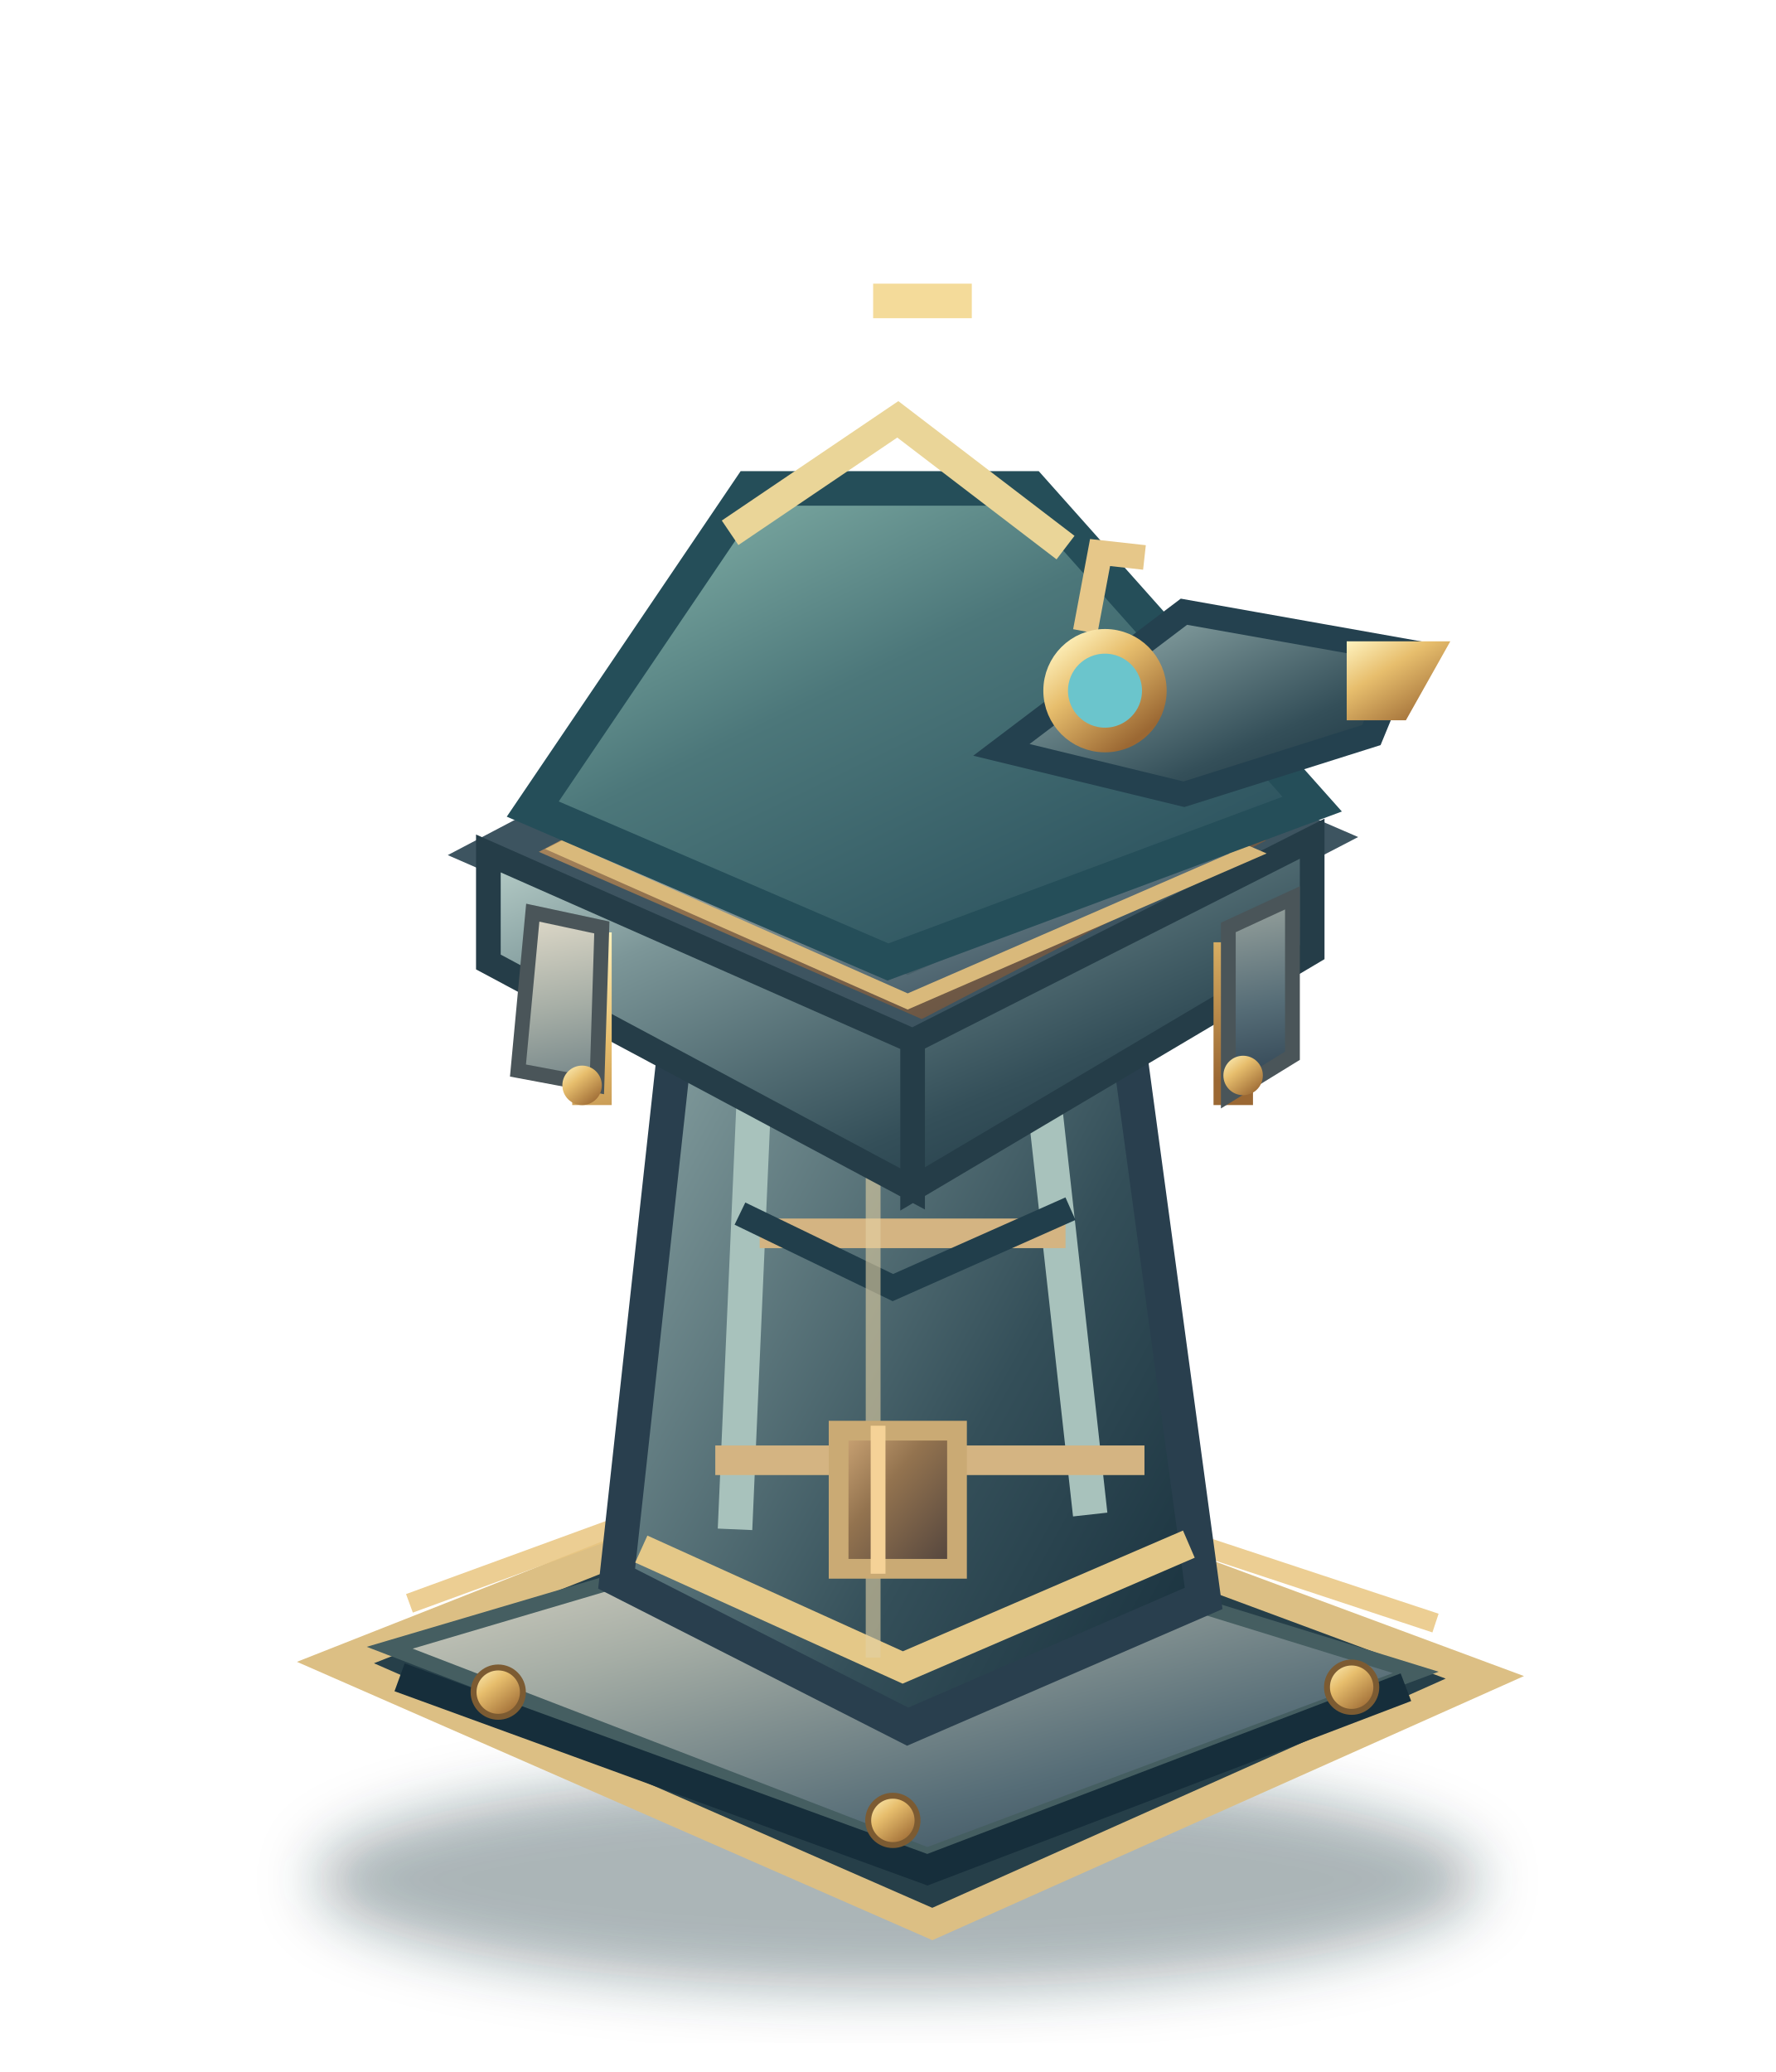
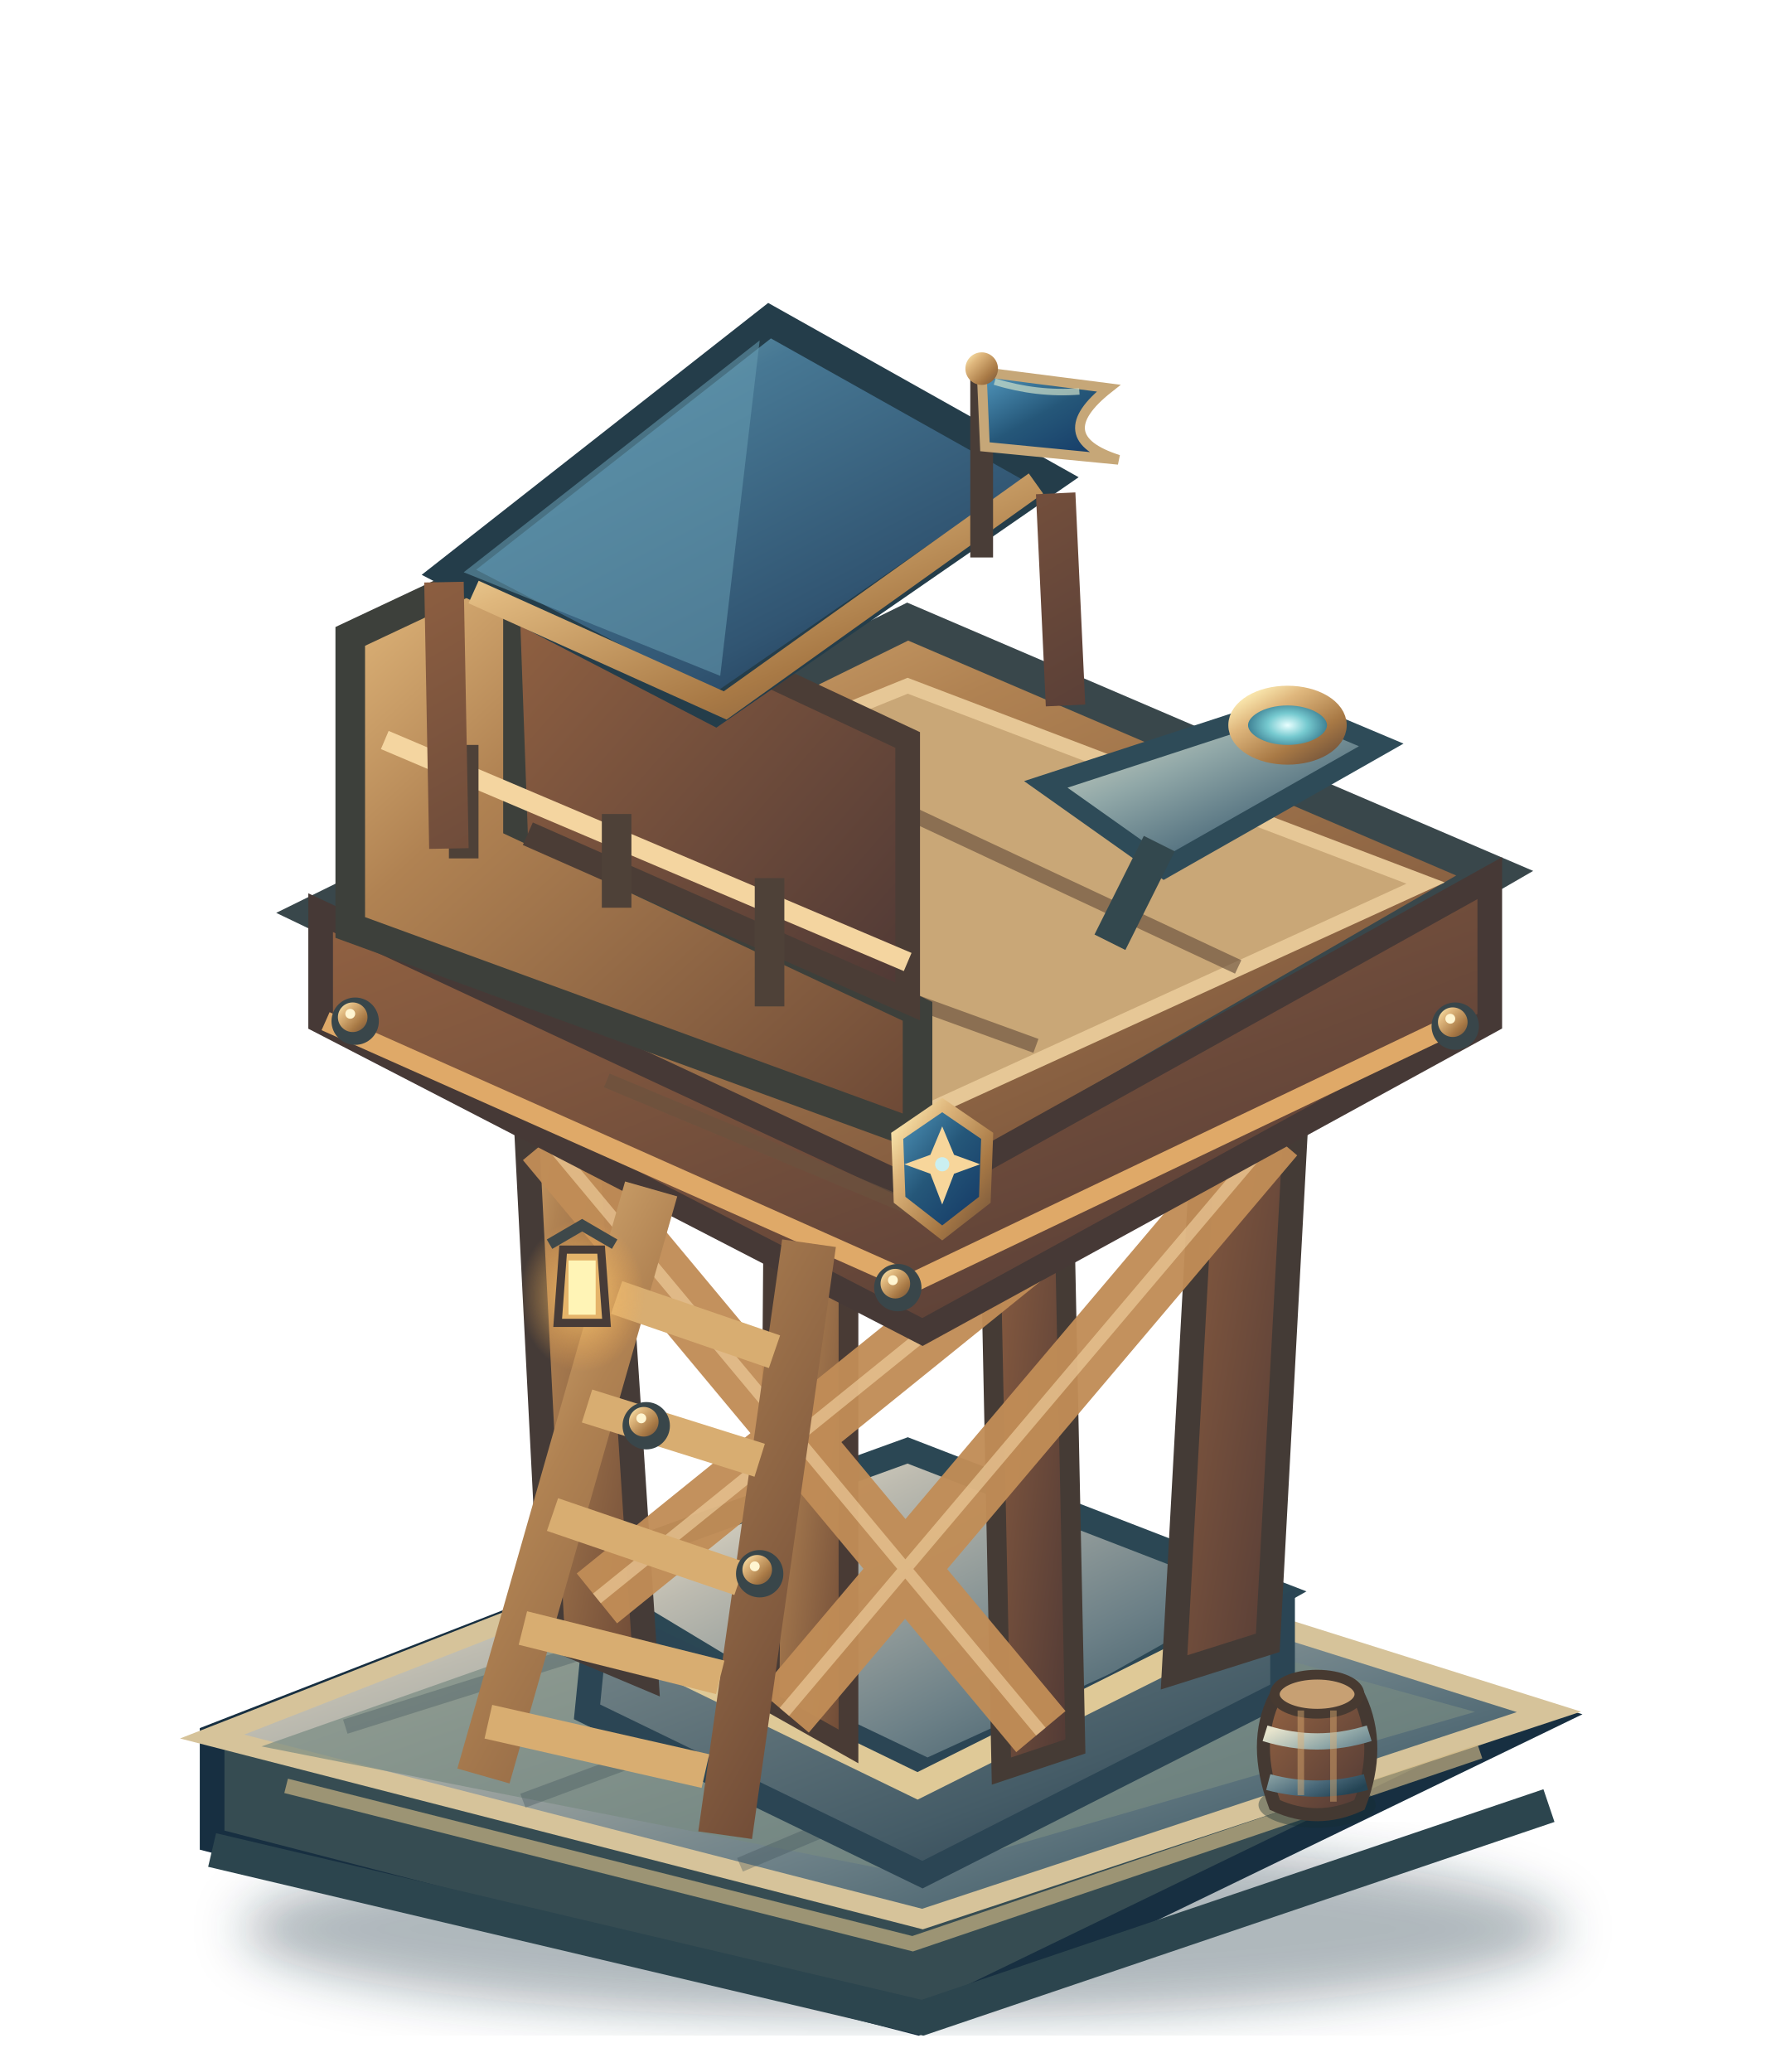
- <svg xmlns="http://www.w3.org/2000/svg" width="360" height="420" viewBox="0 0 360 420" role="img" aria-label="Semantropic TD torre de Francotiradores nivel 1; vigía recluta original">
+ <svg xmlns="http://www.w3.org/2000/svg" width="360" height="420" viewBox="0 0 360 420" role="img" aria-label="Francotirador I — Vigía Recluta">
  <defs>
-     <linearGradient id="stone" x1=".1" y1="0" x2=".85" y2="1">
-       <stop stop-color="#e1dbca" />
-       <stop offset=".34" stop-color="#a5ada5" />
-       <stop offset=".76" stop-color="#566d77" />
-       <stop offset="1" stop-color="#344857" />
+     <linearGradient id="stone" x1=".1" x2=".9" y1=".1" y2=".85">
+       <stop stop-color="#f0e6d0" />
+       <stop offset=".24" stop-color="#bdbbb0" />
+       <stop offset=".7" stop-color="#6c8087" />
+       <stop offset="1" stop-color="#385563" />
    </linearGradient>
-     <linearGradient id="iron" x1="0" y1="0" x2="1" y2="1">
-       <stop stop-color="#bfd5cf" />
-       <stop offset=".25" stop-color="#7c9698" />
-       <stop offset=".67" stop-color="#344f59" />
-       <stop offset="1" stop-color="#162e3b" />
+     <linearGradient id="stoneDark" x1="0" x2="1" y1="0" y2="1">
+       <stop stop-color="#77878a" />
+       <stop offset=".65" stop-color="#455c67" />
+       <stop offset="1" stop-color="#263a4b" />
    </linearGradient>
-     <linearGradient id="wood" x1="0" y1="0" x2="1" y2="1">
-       <stop stop-color="#d1a978" />
-       <stop offset=".4" stop-color="#93734f" />
-       <stop offset="1" stop-color="#4e413c" />
+     <linearGradient id="timber" x1=".05" x2=".95" y1="0" y2="1">
+       <stop stop-color="#e1b77b" />
+       <stop offset=".32" stop-color="#b08252" />
+       <stop offset="1" stop-color="#6d4936" />
    </linearGradient>
-     <linearGradient id="roof" x1=".1" y1="0" x2=".9" y2="1">
-       <stop stop-color="#87b5ab" />
-       <stop offset=".4" stop-color="#4c777a" />
-       <stop offset="1" stop-color="#244957" />
+     <linearGradient id="timberSide" x1="0" x2="1" y1="0" y2="1">
+       <stop stop-color="#946342" />
+       <stop offset="1" stop-color="#4e3835" />
    </linearGradient>
-     <linearGradient id="gold" x1="0" y1="0" x2=".8" y2="1">
-       <stop stop-color="#fff3bf" />
-       <stop offset=".4" stop-color="#e7be6d" />
-       <stop offset="1" stop-color="#9b6833" />
+     <linearGradient id="roof" x1=".05" x2=".85" y1="0" y2="1">
+       <stop stop-color="#82afb3" />
+       <stop offset=".3" stop-color="#477894" />
+       <stop offset=".72" stop-color="#315572" />
+       <stop offset="1" stop-color="#192f4b" />
    </linearGradient>
-     <radialGradient id="light">
-       <stop stop-color="#fff2bf" />
-       <stop offset=".4" stop-color="#88e2d7" stop-opacity=".92" />
-       <stop offset="1" stop-color="#57b5c4" stop-opacity="0" />
+     <linearGradient id="bronze" x1="0" x2="1" y1="0" y2="1">
+       <stop stop-color="#fff0b7" />
+       <stop offset=".28" stop-color="#dfb77d" />
+       <stop offset=".7" stop-color="#a87945" />
+       <stop offset="1" stop-color="#75553b" />
+     </linearGradient>
+     <linearGradient id="steel" x1="0" x2=".9" y1="0" y2="1">
+       <stop stop-color="#e7e4cd" />
+       <stop offset=".4" stop-color="#91a8a8" />
+       <stop offset=".77" stop-color="#486778" />
+       <stop offset="1" stop-color="#244454" />
+     </linearGradient>
+     <linearGradient id="cloth" x1=".1" x2=".8" y1=".1" y2=".9">
+       <stop stop-color="#498bb0" />
+       <stop offset=".48" stop-color="#255779" />
+       <stop offset="1" stop-color="#173e69" />
+     </linearGradient>
+     <radialGradient id="amber">
+       <stop stop-color="#fff8ca" stop-opacity=".98" />
+       <stop offset=".3" stop-color="#f9c36a" stop-opacity=".82" />
+       <stop offset="1" stop-color="#ffaf4f" stop-opacity="0" />
    </radialGradient>
-     <filter id="shade" x="-25%" y="-25%" width="150%" height="150%">
-       <feGaussianBlur stdDeviation="6" />
+     <radialGradient id="teal">
+       <stop stop-color="#e8ffff" />
+       <stop offset=".4" stop-color="#76cad0" />
+       <stop offset="1" stop-color="#255f78" />
+     </radialGradient>
+     <filter id="blur">
+       <feGaussianBlur stdDeviation="5" />
    </filter>
+     <pattern id="shingles" width="26" height="21" patternUnits="userSpaceOnUse">
+       <path d="M0 1H26M0 21H26M13 1V21" stroke="#d0c496" stroke-opacity=".22" stroke-width="2" />
+       <path d="M0 18H26" stroke="#172d4a" stroke-opacity=".46" stroke-width="4" />
+     </pattern>
+     <pattern id="masonry" width="34" height="24" patternUnits="userSpaceOnUse">
+       <path d="M0 1H34M0 24H34M17 1V24" stroke="#2c4957" stroke-width="2" opacity=".34" />
+       <path d="M2 5h9" stroke="#fff8df" stroke-width="3" opacity=".16" />
+     </pattern>
  </defs>
-   <ellipse cx="182" cy="381" rx="118" ry="22" fill="#0b2a32" opacity=".35" filter="url(#shade)" />
-   <path d="M68 337 177 294 301 340 189 390Z" fill="#263f49" stroke="#dcbf84" stroke-width="6" />
-   <path d="M79 334 177 305 287 339 188 376Z" fill="url(#stone)" stroke="#455e61" stroke-width="3" />
-   <path d="M81 340 188 379 285 342" fill="none" stroke="#162e3b" stroke-width="6" />
-   <path d="M83 325 176 291 291 329" fill="none" stroke="#e9c682" stroke-width="4" opacity=".86" />
-   <g fill="url(#gold)" stroke="#7c5b32" stroke-width="1.2">
-     <circle cx="101" cy="343" r="5" />
-     <circle cx="181" cy="369" r="5" />
-     <circle cx="274" cy="342" r="5" />
+   <ellipse cx="183" cy="391" rx="134" ry="18" fill="#0c2735" opacity=".33" filter="url(#blur)" />
+   <path d="M43 352 169 303 314 348 186 410 43 373Z" fill="#364c52" stroke="#172f41" stroke-width="5" />
+   <path d="M43 352 171 302 314 347 187 389Z" fill="url(#stone)" stroke="#d6c39a" stroke-width="4" />
+   <path d="M53 354 172 312 299 347 185 380Z" fill="#778a81" opacity=".68" />
+   <path d="M43 375 187 409 314 366" fill="none" stroke="#2c454e" stroke-width="7" />
+   <path d="M58 362 185 394 300 355" fill="none" stroke="#d2ba86" stroke-width="3" opacity=".65" />
+   <path d="M70 350 178 316M106 365 211 326M150 378 247 337" stroke="#394c54" stroke-width="3" opacity=".32" />
+   <path d="M115 319 184 294 259 323 188 363Z" fill="url(#stone)" stroke="#2b4754" stroke-width="5" />
+   <path d="M121 327 188 359 260 326V343L187 380 119 347Z" fill="url(#stoneDark)" stroke="#2b4554" stroke-width="5" />
+   <path d="M116 328 186 362 258 326" stroke="#dfc997" stroke-width="5" fill="none" />
+   <path d="M105 195 122 202 131 340 112 332Z" fill="url(#timber)" stroke="#453b37" stroke-width="5" />
+   <path d="M246 193 265 185 257 333 238 339Z" fill="url(#timberSide)" stroke="#443b36" stroke-width="5" />
+   <path d="M157 219 172 225 172 354 156 345Z" fill="url(#timber)" stroke="#493b35" stroke-width="4" />
+   <path d="M200 213 215 209 218 354 203 359Z" fill="url(#timberSide)" stroke="#453b35" stroke-width="4" />
+   <path d="M111 231 211 351M258 230 159 347M121 324 251 219" stroke="#c18c56" stroke-width="13" opacity=".96" />
+   <path d="M111 231 211 351M258 230 159 347M121 324 251 219" stroke="#f4d6a5" stroke-width="2.5" opacity=".58" />
+   <path d="M64 185 184 126 303 177 187 244Z" fill="url(#timber)" stroke="#39474b" stroke-width="7" />
+   <path d="M65 185 187 242 302 178V207L187 270 65 207Z" fill="url(#timberSide)" stroke="#463936" stroke-width="5" />
+   <path d="M78 182 184 139 289 179 184 227Z" fill="#c9a777" stroke="#e6c796" stroke-width="3" />
+   <path d="M111 176 210 212M157 152 251 196M123 219 190 247" stroke="#6a523e" stroke-width="3" opacity=".65" />
+   <path d="M66 207 185 260 298 206" stroke="#dfa968" stroke-width="4" fill="none" />
+   <circle cx="72" cy="207" r="4.8" fill="#39464a" />
+   <circle cx="71.5" cy="206.2" r="3" fill="url(#bronze)" />
+   <circle cx="71" cy="205.5" r="1" fill="#fff5d1" />
+   <circle cx="182" cy="261" r="4.8" fill="#39464a" />
+   <circle cx="181.5" cy="260.2" r="3" fill="url(#bronze)" />
+   <circle cx="181" cy="259.5" r="1" fill="#fff5d1" />
+   <circle cx="295" cy="208" r="4.8" fill="#39464a" />
+   <circle cx="294.5" cy="207.2" r="3" fill="url(#bronze)" />
+   <circle cx="294" cy="206.5" r="1" fill="#fff5d1" />
+   <path d="M71 173V129L105 113V167L186 205V230L71 188Z" fill="url(#timber)" stroke="#3d403b" stroke-width="6" />
+   <path d="M105 113 184 150V203L107 169" fill="url(#timberSide)" stroke="#4b3d36" stroke-width="5" />
+   <path d="M78 150 184 195" stroke="#f4d5a0" stroke-width="4" />
+   <path d="M94 151V174M125 165V184M156 178V204" stroke="#4e4138" stroke-width="6" />
+   <path d="M91 116 156 65 213 97 145 144Z" fill="url(#roof)" stroke="#243d4a" stroke-width="6" />
+   <path d="M94 116 154 69 146 137Z" fill="#659bb0" opacity=".56" />
+   <path d="M96 120 147 143 210 98" fill="none" stroke="url(#bronze)" stroke-width="5" />
+   <path d="M90 118 91 172M214 100 216 143" stroke="url(#timberSide)" stroke-width="8" />
+   <g transform="translate(199 113) scale(0.66)">
+     <path d="M0 0V-57" stroke="#493d37" stroke-width="7" />
+     <path d="M0-57 39-52Q20-37 42-30L1-34Z" fill="url(#cloth)" stroke="#c6a778" stroke-width="3" />
+     <path d="M4-54Q17-50 30-51" fill="none" stroke="#d7e6cc" stroke-width="2" opacity=".65" />
+     <circle cy="-58" r="5" fill="url(#bronze)" />
  </g>
-   <path d="M125 320 142 165 180 134 223 169 244 324 184 350Z" fill="url(#iron)" stroke="#293f4e" stroke-width="7" />
-   <path d="M141 178 184 155 222 180M130 314 183 338 241 313" fill="none" stroke="#e4c888" stroke-width="6" />
-   <path d="M155 173 149 310M205 163 221 307" stroke="#a8c2bc" stroke-width="7" />
-   <path d="M154 250h62M145 296h87" stroke="#d4b482" stroke-width="6" />
-   <path d="M150 246 181 261 217 245" fill="none" stroke="#213e4b" stroke-width="5" />
-   <path d="M177 180v156" stroke="#e3d0a3" stroke-width="3" opacity=".6" />
-   <g fill="#f5d397">
-     <circle cx="150" cy="215" r="4" />
-     <circle cx="213" cy="217" r="4" />
+   <path d="M212 159 261 143 280 151 236 176Z" fill="url(#steel)" stroke="#2e4b58" stroke-width="4" />
+   <ellipse cx="261" cy="147" rx="10" ry="6" fill="url(#teal)" stroke="url(#bronze)" stroke-width="4" />
+   <path d="M235 171 225 191" stroke="#33484e" stroke-width="7" />
+   <path d="M132 241 98 360M164 252 147 372" stroke="url(#timber)" stroke-width="11" />
+   <path d="M125 263 157 274M119 285 154 296M112 307 150 320M106 330 146 340M99 349 143 359" stroke="#d8ad71" stroke-width="7" />
+   <g transform="translate(118 261) scale(0.55)">
+     <ellipse cx="0" cy="3" rx="23" ry="28" fill="url(#amber)" opacity=".72" />
+     <path d="M-7-14 7-14 9 13-9 13Z" fill="#e5b46a" stroke="#473c38" stroke-width="3" />
+     <path d="M-5-10h10v20H-5Z" fill="#fff4b6" />
+     <path d="M-12-16 0-23 12-16" fill="none" stroke="#3e484a" stroke-width="4" />
+     <path d="M-13 16H13" stroke="url(#bronze)" stroke-width="4" />
  </g>
-   <path d="M100 173 178 132 266 170 187 211Z" fill="url(#wood)" stroke="#3d5460" stroke-width="8" />
-   <path d="M99 173v22l86 46v-30ZM185 211l81-41v23l-81 48Z" fill="url(#iron)" stroke="#253d48" stroke-width="5" />
-   <path d="M114 172 177 140 253 173 184 203Z" fill="url(#stone)" stroke="#d9b97b" stroke-width="3" />
-   <path d="M120 169 184 196 245 169" stroke="#47606a" stroke-width="3" fill="none" />
-   <path d="M120 189v35M250 191v33" stroke="url(#gold)" stroke-width="8" />
-   <path d="M105 217 121 220 122 188 108 185ZM249 188l13-6v32l-13 8Z" fill="url(#stone)" stroke="#4a5559" stroke-width="3" />
-   <path d="M108 164 152 99 209 99 266 163 180 195Z" fill="url(#roof)" stroke="#254e59" stroke-width="7" />
-   <path d="M148 108 182 85 216 111" stroke="#ead598" stroke-width="6" fill="none" />
-   <path d="M182 86V62" stroke="url(#iron)" stroke-width="7" />
-   <path d="M177 61h20" stroke="#f4db9a" stroke-width="7" />
-   <path d="M203 152 240 124 285 132 278 149 240 161Z" fill="url(#iron)" stroke="#24414f" stroke-width="5" />
-   <path d="M273 130h21l-9 16h-12Z" fill="url(#gold)" />
-   <path d="M220 128 223 112 232 113" stroke="#e6c789" stroke-width="5" fill="none" />
-   <circle cx="224" cy="140" r="10" fill="#6bc5cc" stroke="url(#gold)" stroke-width="5" />
-   <path d="M170 290h24v28h-24z" fill="url(#wood)" stroke="#caaa74" stroke-width="4" />
-   <path d="M178 289v30" stroke="#f5d297" stroke-width="3" />
-   <g fill="url(#gold)">
-     <circle cx="118" cy="220" r="4" />
-     <circle cx="252" cy="218" r="4" />
+   <g transform="translate(191 236) scale(0.48)">
+     <path d="M0-25 19-12 18 15 0 29-18 15-19-12Z" fill="url(#cloth)" stroke="url(#bronze)" stroke-width="5" />
+     <path d="M0-16 5-4 16 0 5 4 0 17-5 4-16 0-5-4Z" fill="#f7d69b" />
+     <circle r="3" fill="#caeff0" />
  </g>
+   <g transform="translate(267 352) scale(0.66)">
+     <ellipse cx="0" cy="21" rx="18" ry="7" fill="#152d32" opacity=".4" />
+     <path d="M-13-12Q-20 2-13 21Q0 27 13 21Q20 3 13-12Z" fill="url(#timberSide)" stroke="#443932" stroke-width="4" />
+     <ellipse cy="-13" rx="13" ry="6" fill="#c7a073" stroke="#473a31" stroke-width="3" />
+     <path d="M-16-1Q0 4 16-1M-15 14Q0 18 15 14" fill="none" stroke="url(#steel)" stroke-width="5" />
+     <path d="M-5-8V18M5-8V20" stroke="#ddad71" stroke-width="2" opacity=".45" />
+   </g>
+   <circle cx="131" cy="289" r="4.8" fill="#39464a" />
+   <circle cx="130.5" cy="288.2" r="3" fill="url(#bronze)" />
+   <circle cx="130" cy="287.5" r="1" fill="#fff5d1" />
+   <circle cx="154" cy="319" r="4.8" fill="#39464a" />
+   <circle cx="153.5" cy="318.2" r="3" fill="url(#bronze)" />
+   <circle cx="153" cy="317.5" r="1" fill="#fff5d1" />
</svg>
